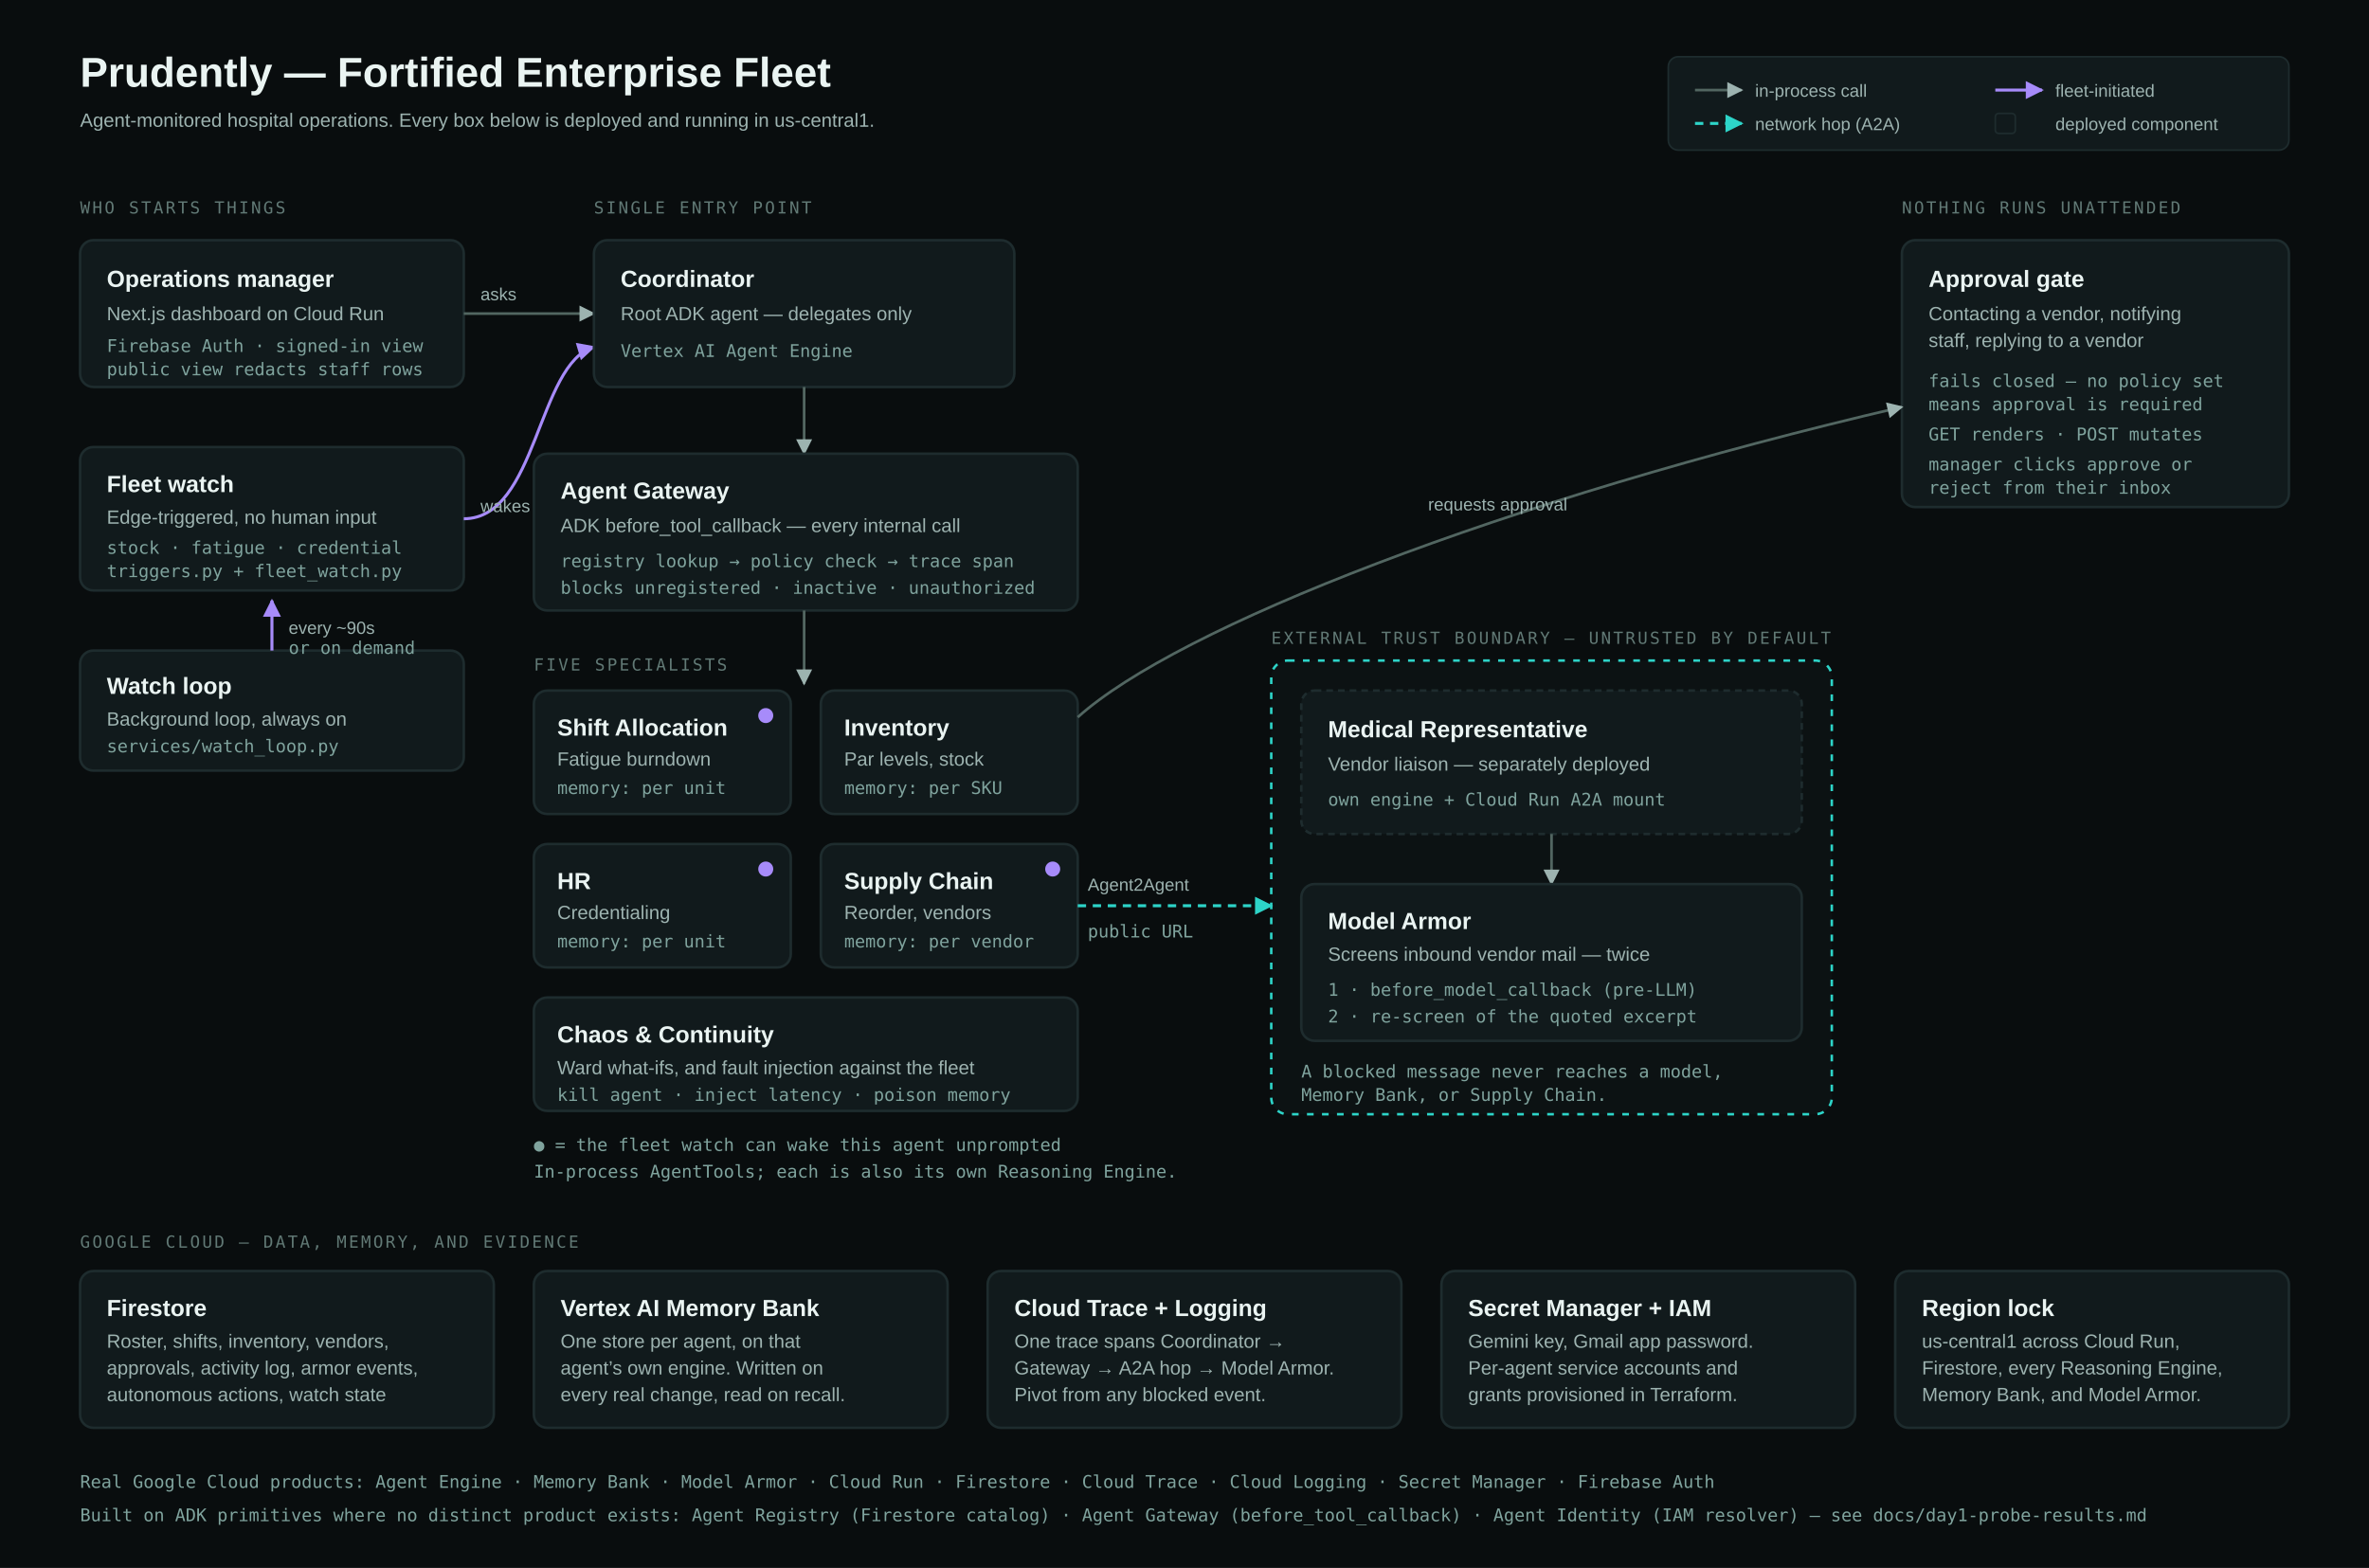
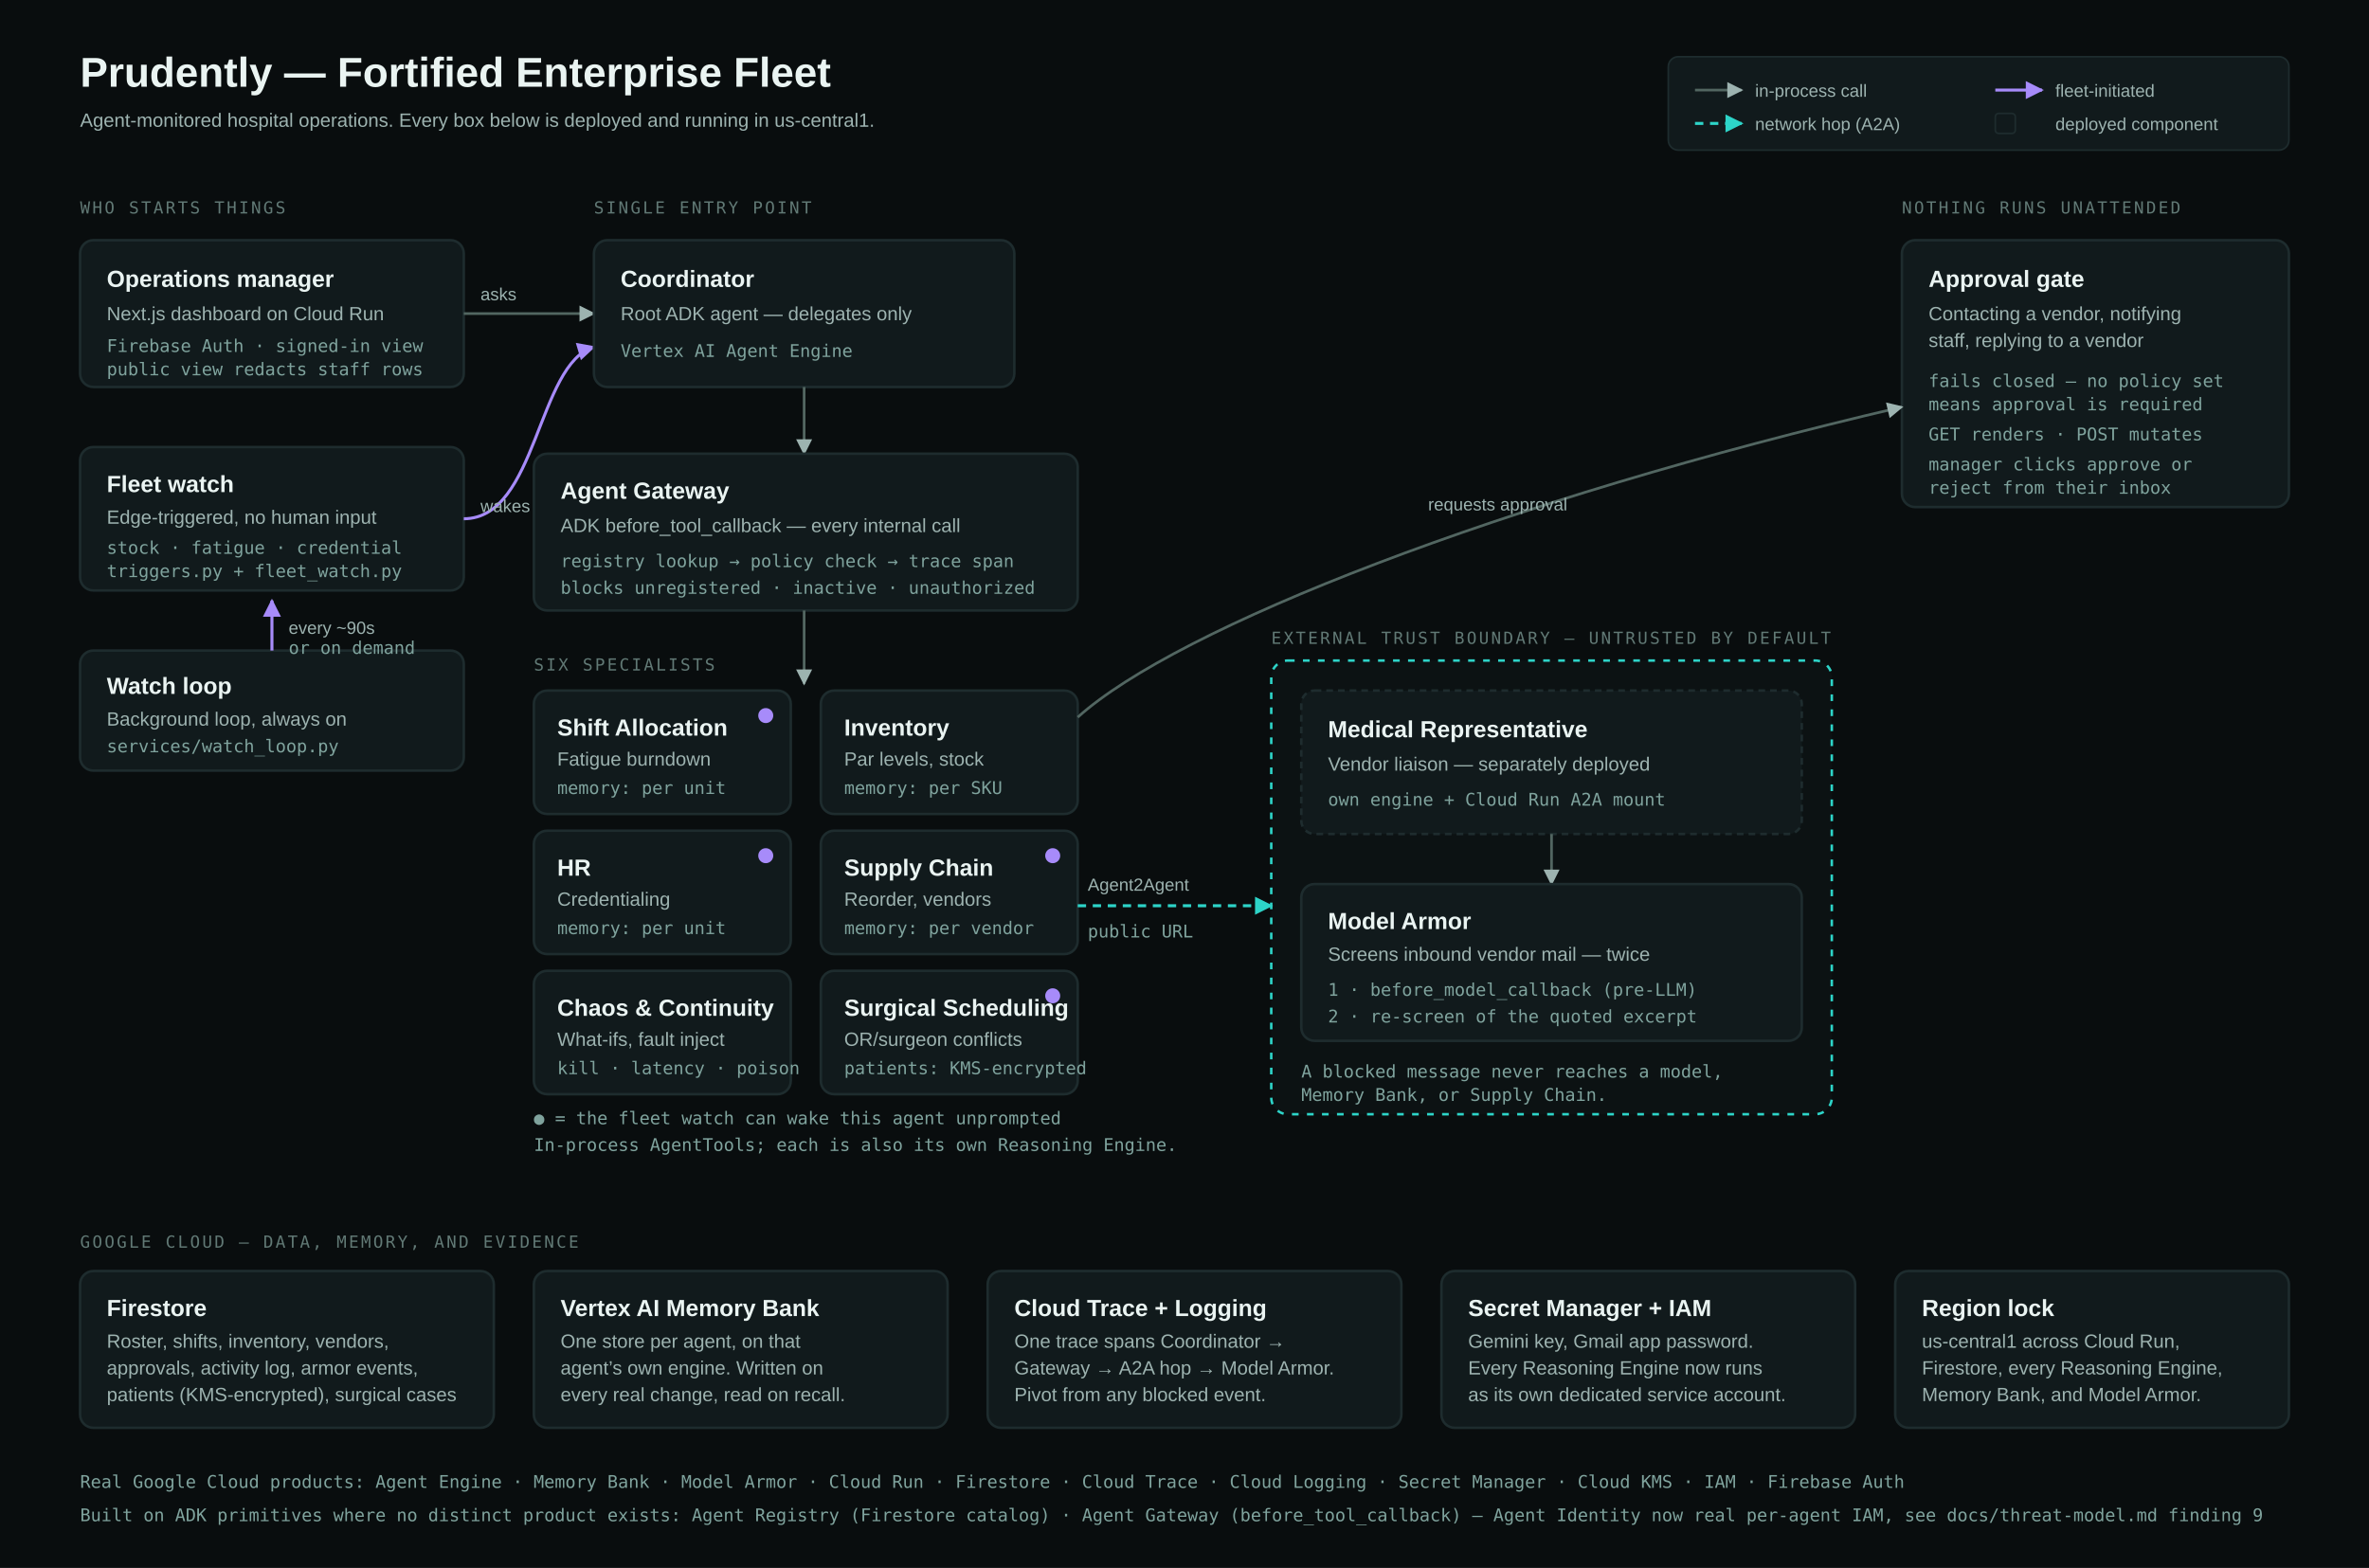
<svg xmlns="http://www.w3.org/2000/svg" viewBox="0 0 1420 940" width="1420" height="940" font-family="'Instrument Sans','Helvetica Neue',Arial,sans-serif">
  <defs>
    <marker id="arrow" viewBox="0 0 10 10" refX="9" refY="5" markerWidth="6" markerHeight="6" orient="auto-start-reverse">
      <path d="M 0 0 L 10 5 L 0 10 z" fill="#9db3b0" />
    </marker>
    <marker id="arrowTeal" viewBox="0 0 10 10" refX="9" refY="5" markerWidth="6" markerHeight="6" orient="auto-start-reverse">
      <path d="M 0 0 L 10 5 L 0 10 z" fill="#2dd4c8" />
    </marker>
    <marker id="arrowIndigo" viewBox="0 0 10 10" refX="9" refY="5" markerWidth="6" markerHeight="6" orient="auto-start-reverse">
      <path d="M 0 0 L 10 5 L 0 10 z" fill="#a78bfa" />
    </marker>
    <style>
      .lbl   { font-size: 10px; letter-spacing: 1.3px; fill: #617975; font-family: 'JetBrains Mono', ui-monospace, monospace; }
      .name  { font-size: 14px; font-weight: 600; fill: #eaf4f2; }
      .sub   { font-size: 11.5px; fill: #9db3b0; }
      .mono  { font-size: 10.5px; fill: #7fa39d; font-family: 'JetBrains Mono', ui-monospace, monospace; }
      .edge  { font-size: 10.5px; fill: #9db3b0; }
      .card  { fill: #111a1c; stroke: #1e2c2e; stroke-width: 1.5; }
      .zone  { fill: #0e1416; fill-opacity: 0.65; stroke: #2dd4c8; stroke-width: 1.5; stroke-dasharray: 4 5; }
      .flow  { stroke: #526661; stroke-width: 1.6; fill: none; }
      .flowT { stroke: #2dd4c8; stroke-width: 1.8; fill: none; }
      .flowI { stroke: #a78bfa; stroke-width: 1.8; fill: none; }
    </style>
  </defs>
  <rect width="1420" height="940" fill="#090d0e" />
  <text x="48" y="52" font-size="25" font-weight="700" fill="#eaf4f2">Prudently — Fortified Enterprise Fleet</text>
  <text x="48" y="76" class="sub" font-size="13">Agent-monitored hospital operations. Every box below is deployed and running in us-central1.</text>
  <g transform="translate(1000,34)">
    <rect x="0" y="0" width="372" height="56" rx="6" fill="#111a1c" stroke="#1e2c2e" />
    <line x1="16" y1="20" x2="44" y2="20" class="flow" marker-end="url(#arrow)" />
    <text x="52" y="24" class="edge">in-process call</text>
    <line x1="16" y1="40" x2="44" y2="40" class="flowT" stroke-dasharray="5 4" marker-end="url(#arrowTeal)" />
    <text x="52" y="44" class="edge">network hop (A2A)</text>
    <line x1="196" y1="20" x2="224" y2="20" class="flowI" marker-end="url(#arrowIndigo)" />
    <text x="232" y="24" class="edge">fleet-initiated</text>
    <rect x="196" y="34" width="12" height="12" rx="2" fill="#111a1c" stroke="#1e2c2e" />
    <text x="232" y="44" class="edge">deployed component</text>
  </g>
  <text x="48" y="128" class="lbl">WHO STARTS THINGS</text>
  <g transform="translate(48,144)">
    <rect class="card" x="0" y="0" width="230" height="88" rx="8" />
    <text x="16" y="28" class="name">Operations manager</text>
    <text x="16" y="48" class="sub">Next.js dashboard on Cloud Run</text>
    <text x="16" y="67" class="mono">Firebase Auth · signed-in view</text>
    <text x="16" y="81" class="mono">public view redacts staff rows</text>
  </g>
  <g transform="translate(48,268)">
    <rect class="card" x="0" y="0" width="230" height="86" rx="8" stroke="#a78bfa" />
    <text x="16" y="27" class="name" fill="#a78bfa">Fleet watch</text>
    <text x="16" y="46" class="sub">Edge-triggered, no human input</text>
    <text x="16" y="64" class="mono">stock · fatigue · credential</text>
    <text x="16" y="78" class="mono">triggers.py + fleet_watch.py</text>
  </g>
  <g transform="translate(48,390)">
    <rect class="card" x="0" y="0" width="230" height="72" rx="8" />
    <text x="16" y="26" class="name" font-size="13">Watch loop</text>
    <text x="16" y="45" class="sub" font-size="10.5">Background loop, always on</text>
    <text x="16" y="61" class="mono" font-size="9.5">services/watch_loop.py</text>
  </g>
  <line x1="163" y1="390" x2="163" y2="360" class="flowI" marker-end="url(#arrowIndigo)" />
  <text x="173" y="380" class="edge" fill="#a78bfa">every ~90s</text>
  <text x="173" y="392" class="mono" font-size="9">or on demand</text>
  <line x1="278" y1="188" x2="356" y2="188" class="flow" marker-end="url(#arrow)" />
  <text x="288" y="180" class="edge">asks</text>
  <path d="M 278 311 C 322 311 322 218 356 208" class="flowI" marker-end="url(#arrowIndigo)" />
  <text x="288" y="307" class="edge" fill="#a78bfa">wakes an agent</text>
  <text x="356" y="128" class="lbl">SINGLE ENTRY POINT</text>
  <g transform="translate(356,144)">
    <rect class="card" x="0" y="0" width="252" height="88" rx="8" stroke="#2dd4c8" stroke-width="2" />
    <text x="16" y="28" class="name">Coordinator</text>
    <text x="16" y="48" class="sub">Root ADK agent — delegates only</text>
    <text x="16" y="70" class="mono">Vertex AI Agent Engine</text>
  </g>
  <line x1="482" y1="232" x2="482" y2="272" class="flow" marker-end="url(#arrow)" />
  <g transform="translate(320,272)">
    <rect class="card" x="0" y="0" width="326" height="94" rx="8" />
    <text x="16" y="27" class="name">Agent Gateway</text>
    <text x="16" y="47" class="sub">ADK before_tool_callback — every internal call</text>
    <text x="16" y="68" class="mono">registry lookup → policy check → trace span</text>
    <text x="16" y="84" class="mono">blocks unregistered · inactive · unauthorized</text>
  </g>
  <line x1="482" y1="366" x2="482" y2="410" class="flow" marker-end="url(#arrow)" />
-   <text x="320" y="402" class="lbl">FIVE SPECIALISTS</text>
+   <text x="320" y="402" class="lbl">SIX SPECIALISTS</text>
  <g transform="translate(320,414)">
    <rect class="card" x="0" y="0" width="154" height="74" rx="8" />
    <text x="14" y="27" class="name" font-size="13">Shift Allocation</text>
    <text x="14" y="45" class="sub" font-size="10.5">Fatigue burndown</text>
    <text x="14" y="62" class="mono" font-size="9.5">memory: per unit</text>
    <circle cx="139" cy="15" r="4.5" fill="#a78bfa" />
  </g>
  <g transform="translate(492,414)">
    <rect class="card" x="0" y="0" width="154" height="74" rx="8" />
    <text x="14" y="27" class="name" font-size="13">Inventory</text>
    <text x="14" y="45" class="sub" font-size="10.5">Par levels, stock</text>
    <text x="14" y="62" class="mono" font-size="9.5">memory: per SKU</text>
  </g>
-   <g transform="translate(320,506)">
+   <g transform="translate(320,498)">
    <rect class="card" x="0" y="0" width="154" height="74" rx="8" />
    <text x="14" y="27" class="name" font-size="13">HR</text>
    <text x="14" y="45" class="sub" font-size="10.5">Credentialing</text>
    <text x="14" y="62" class="mono" font-size="9.5">memory: per unit</text>
    <circle cx="139" cy="15" r="4.5" fill="#a78bfa" />
  </g>
-   <g transform="translate(492,506)">
+   <g transform="translate(492,498)">
    <rect class="card" x="0" y="0" width="154" height="74" rx="8" />
    <text x="14" y="27" class="name" font-size="13">Supply Chain</text>
    <text x="14" y="45" class="sub" font-size="10.5">Reorder, vendors</text>
    <text x="14" y="62" class="mono" font-size="9.5">memory: per vendor</text>
    <circle cx="139" cy="15" r="4.5" fill="#a78bfa" />
  </g>
-   <g transform="translate(320,598)">
-     <rect class="card" x="0" y="0" width="326" height="68" rx="8" />
-     <text x="14" y="27" class="name" font-size="13">Chaos &amp; Continuity</text>
-     <text x="14" y="46" class="sub" font-size="10.5">Ward what-ifs, and fault injection against the fleet</text>
-     <text x="14" y="62" class="mono" font-size="9.5">kill agent · inject latency · poison memory</text>
+   <g transform="translate(320,582)">
+     <rect class="card" x="0" y="0" width="154" height="74" rx="8" />
+     <text x="14" y="27" class="name" font-size="12">Chaos &amp; Continuity</text>
+     <text x="14" y="45" class="sub" font-size="10.5">What-ifs, fault inject</text>
+     <text x="14" y="62" class="mono" font-size="9.5">kill · latency · poison</text>
  </g>
-   <text x="320" y="690" class="mono" font-size="9.5">● = the fleet watch can wake this agent unprompted</text>
-   <text x="320" y="706" class="mono" font-size="9.5">In-process AgentTools; each is also its own Reasoning Engine.</text>
+   <g transform="translate(492,582)">
+     <rect class="card" x="0" y="0" width="154" height="74" rx="8" />
+     <text x="14" y="27" class="name" font-size="12">Surgical Scheduling</text>
+     <text x="14" y="45" class="sub" font-size="10.5">OR/surgeon conflicts</text>
+     <text x="14" y="62" class="mono" font-size="9.5">patients: KMS-encrypted</text>
+     <circle cx="139" cy="15" r="4.5" fill="#a78bfa" />
+   </g>
+   <text x="320" y="674" class="mono" font-size="9.5">● = the fleet watch can wake this agent unprompted</text>
+   <text x="320" y="690" class="mono" font-size="9.5">In-process AgentTools; each is also its own Reasoning Engine.</text>
  <rect class="zone" x="762" y="396" width="336" height="272" rx="10" />
  <text x="762" y="386" class="lbl" fill="#2dd4c8">EXTERNAL TRUST BOUNDARY — UNTRUSTED BY DEFAULT</text>
  <line x1="646" y1="543" x2="762" y2="543" class="flowT" stroke-dasharray="5 4" marker-end="url(#arrowTeal)" />
  <text x="652" y="534" class="edge" fill="#2dd4c8">Agent2Agent</text>
  <text x="652" y="562" class="mono" font-size="9.5">public URL</text>
  <g transform="translate(780,414)">
    <rect class="card" x="0" y="0" width="300" height="86" rx="8" stroke="#2dd4c8" stroke-dasharray="4 3" />
    <text x="16" y="28" class="name">Medical Representative</text>
    <text x="16" y="48" class="sub">Vendor liaison — separately deployed</text>
    <text x="16" y="69" class="mono">own engine + Cloud Run A2A mount</text>
  </g>
  <line x1="930" y1="500" x2="930" y2="530" class="flow" marker-end="url(#arrow)" />
  <g transform="translate(780,530)">
    <rect class="card" x="0" y="0" width="300" height="94" rx="8" stroke="#ff6b5c" />
    <text x="16" y="27" class="name" fill="#ff6b5c">Model Armor</text>
    <text x="16" y="46" class="sub">Screens inbound vendor mail — twice</text>
    <text x="16" y="67" class="mono">1 · before_model_callback (pre-LLM)</text>
    <text x="16" y="83" class="mono">2 · re-screen of the quoted excerpt</text>
  </g>
  <text x="780" y="646" class="mono" font-size="9.5" fill="#ff6b5c">A blocked message never reaches a model,</text>
  <text x="780" y="660" class="mono" font-size="9.5" fill="#ff6b5c">Memory Bank, or Supply Chain.</text>
  <text x="1140" y="128" class="lbl">NOTHING RUNS UNATTENDED</text>
  <g transform="translate(1140,144)">
    <rect class="card" x="0" y="0" width="232" height="160" rx="8" />
    <text x="16" y="28" class="name">Approval gate</text>
    <text x="16" y="48" class="sub">Contacting a vendor, notifying</text>
    <text x="16" y="64" class="sub">staff, replying to a vendor</text>
    <text x="16" y="88" class="mono">fails closed — no policy set</text>
    <text x="16" y="102" class="mono">means approval is required</text>
    <text x="16" y="120" class="mono">GET renders · POST mutates</text>
    <text x="16" y="138" class="mono">manager clicks approve or</text>
    <text x="16" y="152" class="mono">reject from their inbox</text>
  </g>
  <path d="M 646 430 C 706 376 900 300 1140 244" class="flow" marker-end="url(#arrow)" />
  <text x="856" y="306" class="edge">requests approval</text>
  <text x="48" y="748" class="lbl">GOOGLE CLOUD — DATA, MEMORY, AND EVIDENCE</text>
  <g transform="translate(48,762)">
    <rect class="card" x="0" y="0" width="248" height="94" rx="8" />
    <text x="16" y="27" class="name" font-size="13">Firestore</text>
    <text x="16" y="46" class="sub" font-size="10.5">Roster, shifts, inventory, vendors,</text>
    <text x="16" y="62" class="sub" font-size="10.5">approvals, activity log, armor events,</text>
-     <text x="16" y="78" class="sub" font-size="10.5">autonomous actions, watch state</text>
+     <text x="16" y="78" class="sub" font-size="10.5">patients (KMS-encrypted), surgical cases</text>
  </g>
  <g transform="translate(320,762)">
    <rect class="card" x="0" y="0" width="248" height="94" rx="8" />
    <text x="16" y="27" class="name" font-size="13">Vertex AI Memory Bank</text>
    <text x="16" y="46" class="sub" font-size="10.5">One store per agent, on that</text>
    <text x="16" y="62" class="sub" font-size="10.5">agent’s own engine. Written on</text>
    <text x="16" y="78" class="sub" font-size="10.5">every real change, read on recall.</text>
  </g>
  <g transform="translate(592,762)">
    <rect class="card" x="0" y="0" width="248" height="94" rx="8" />
    <text x="16" y="27" class="name" font-size="13">Cloud Trace + Logging</text>
    <text x="16" y="46" class="sub" font-size="10.5">One trace spans Coordinator →</text>
    <text x="16" y="62" class="sub" font-size="10.5">Gateway → A2A hop → Model Armor.</text>
    <text x="16" y="78" class="sub" font-size="10.5">Pivot from any blocked event.</text>
  </g>
  <g transform="translate(864,762)">
    <rect class="card" x="0" y="0" width="248" height="94" rx="8" />
    <text x="16" y="27" class="name" font-size="13">Secret Manager + IAM</text>
    <text x="16" y="46" class="sub" font-size="10.5">Gemini key, Gmail app password.</text>
-     <text x="16" y="62" class="sub" font-size="10.5">Per-agent service accounts and</text>
-     <text x="16" y="78" class="sub" font-size="10.5">grants provisioned in Terraform.</text>
+     <text x="16" y="62" class="sub" font-size="10.5">Every Reasoning Engine now runs</text>
+     <text x="16" y="78" class="sub" font-size="10.5">as its own dedicated service account.</text>
  </g>
  <g transform="translate(1136,762)">
    <rect class="card" x="0" y="0" width="236" height="94" rx="8" />
    <text x="16" y="27" class="name" font-size="13">Region lock</text>
    <text x="16" y="46" class="sub" font-size="10.5">us-central1 across Cloud Run,</text>
    <text x="16" y="62" class="sub" font-size="10.5">Firestore, every Reasoning Engine,</text>
    <text x="16" y="78" class="sub" font-size="10.5">Memory Bank, and Model Armor.</text>
  </g>
-   <text x="48" y="892" class="mono" font-size="10">Real Google Cloud products: Agent Engine · Memory Bank · Model Armor · Cloud Run · Firestore · Cloud Trace · Cloud Logging · Secret Manager · Firebase Auth</text>
-   <text x="48" y="912" class="mono" font-size="10">Built on ADK primitives where no distinct product exists: Agent Registry (Firestore catalog) · Agent Gateway (before_tool_callback) · Agent Identity (IAM resolver) — see docs/day1-probe-results.md</text>
+   <text x="48" y="892" class="mono" font-size="10">Real Google Cloud products: Agent Engine · Memory Bank · Model Armor · Cloud Run · Firestore · Cloud Trace · Cloud Logging · Secret Manager · Cloud KMS · IAM · Firebase Auth</text>
+   <text x="48" y="912" class="mono" font-size="10">Built on ADK primitives where no distinct product exists: Agent Registry (Firestore catalog) · Agent Gateway (before_tool_callback) — Agent Identity now real per-agent IAM, see docs/threat-model.md finding 9</text>
</svg>
